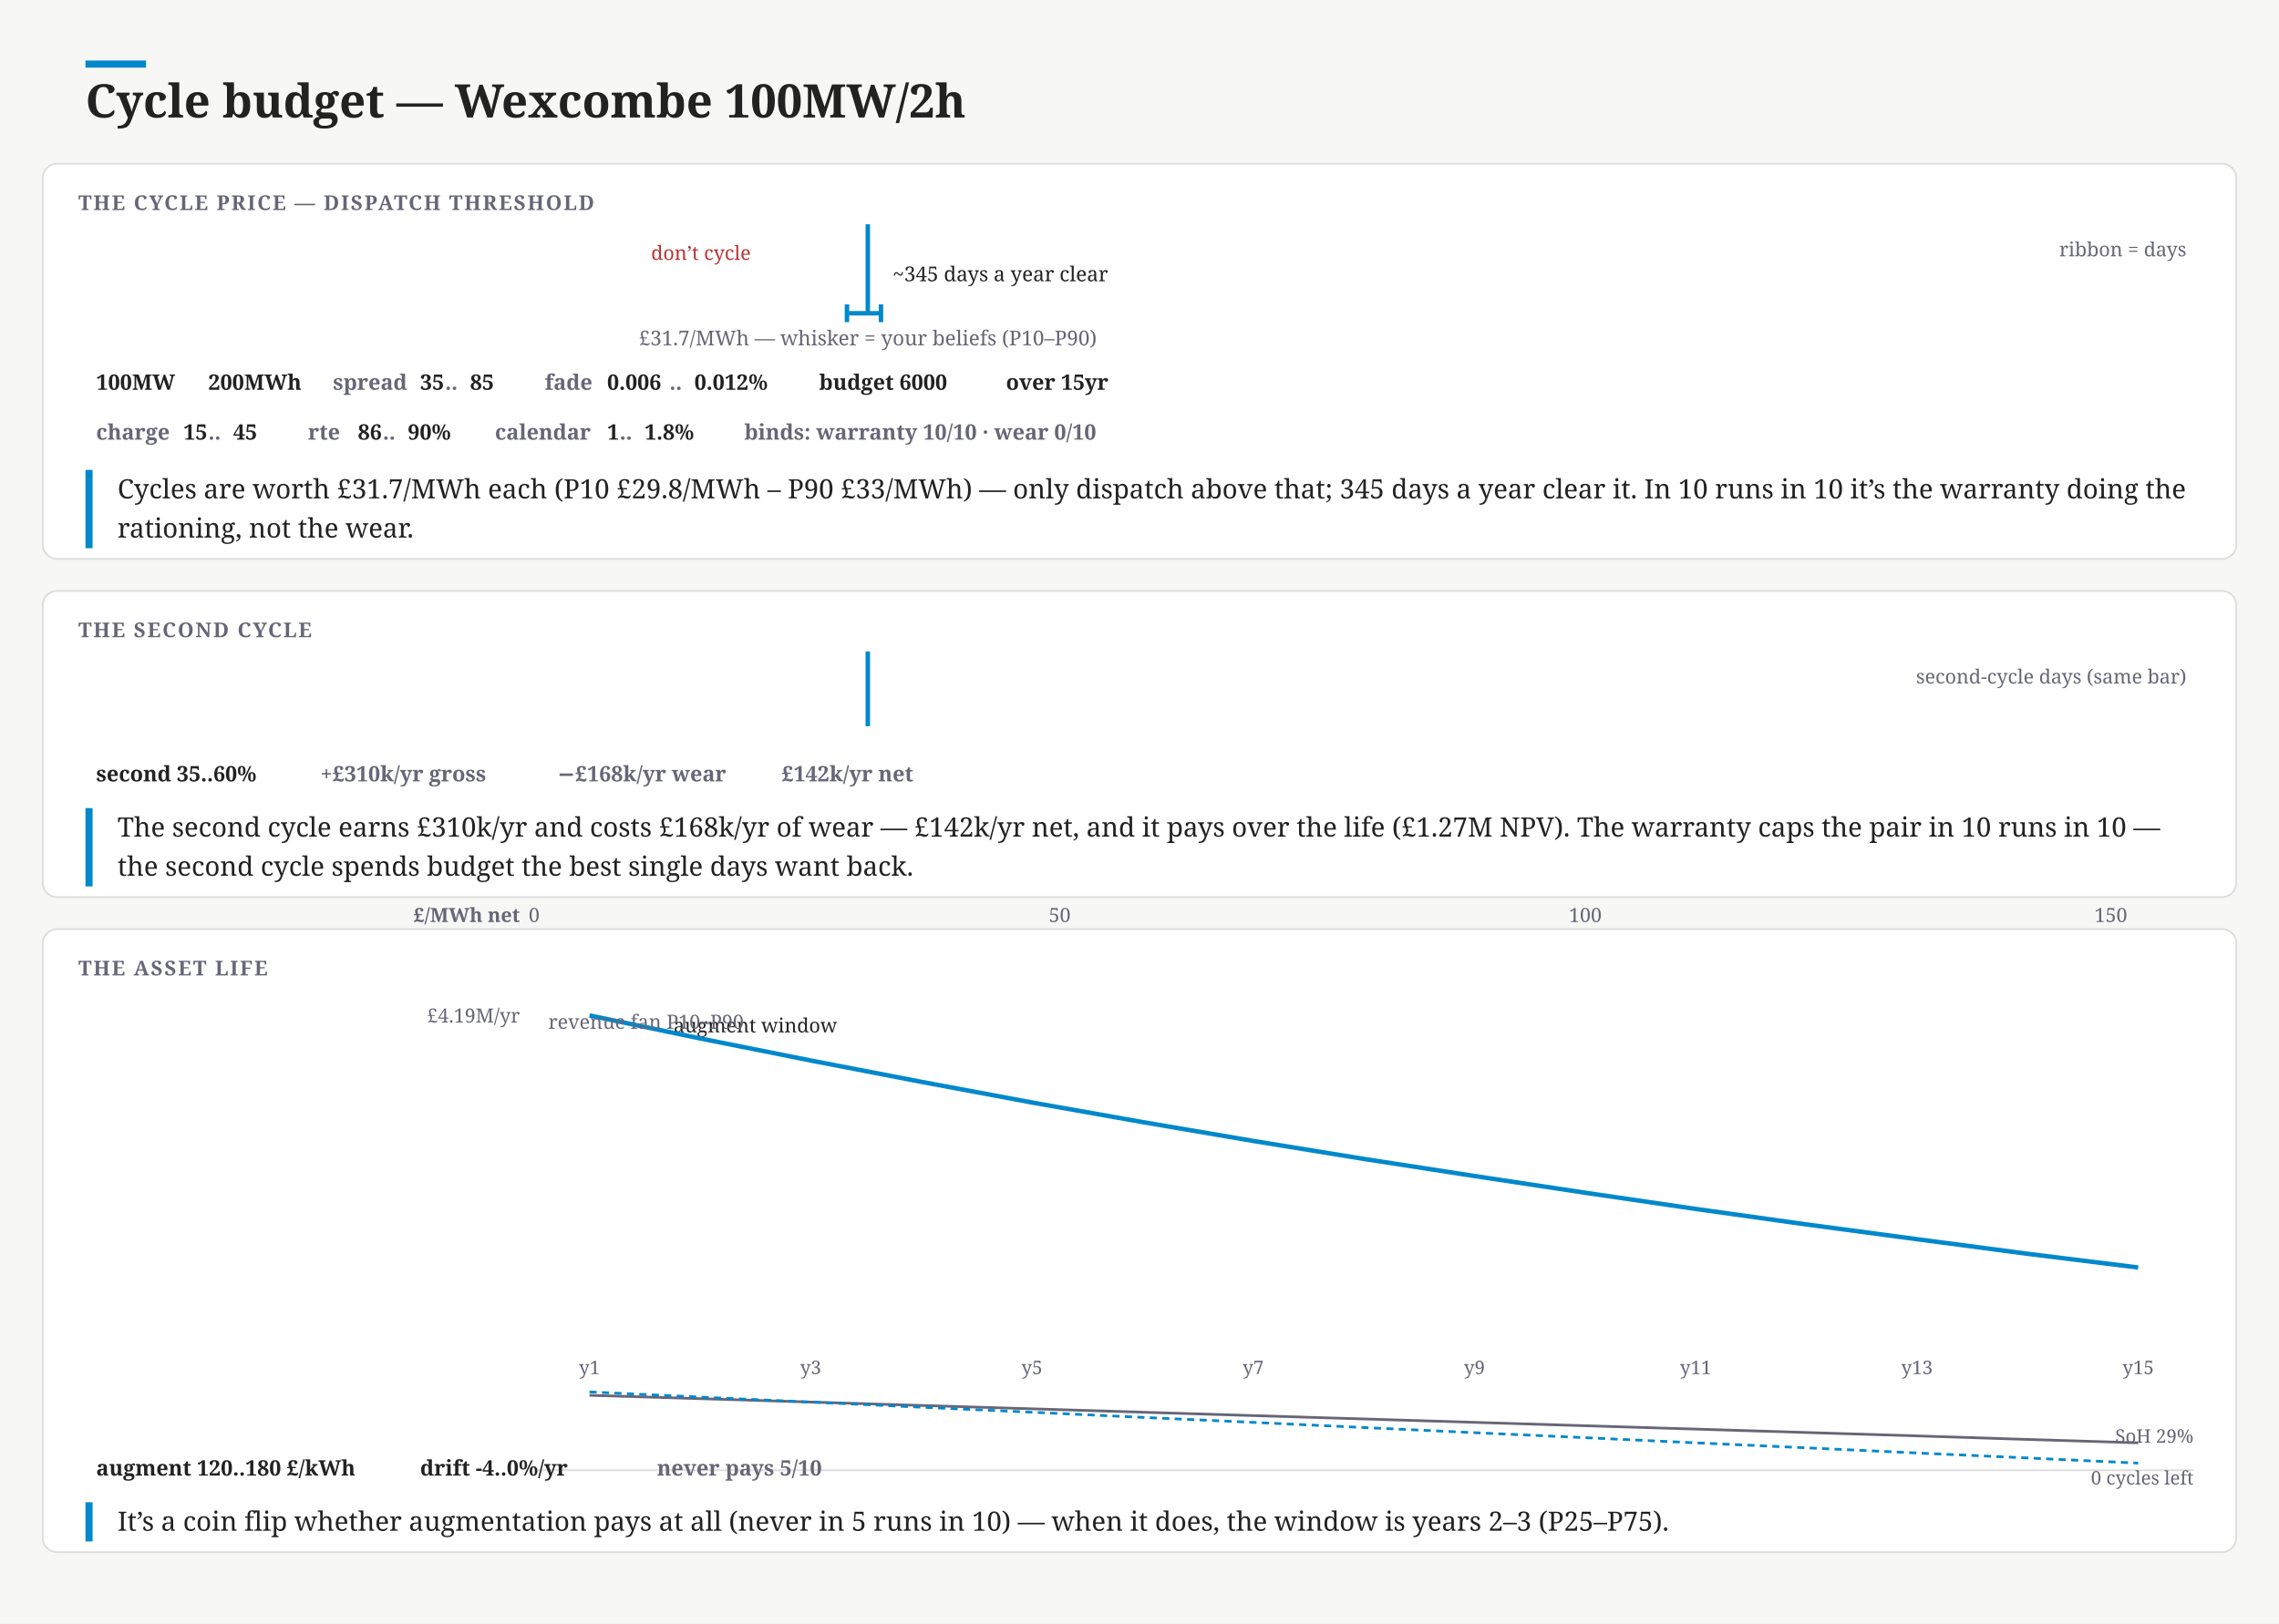
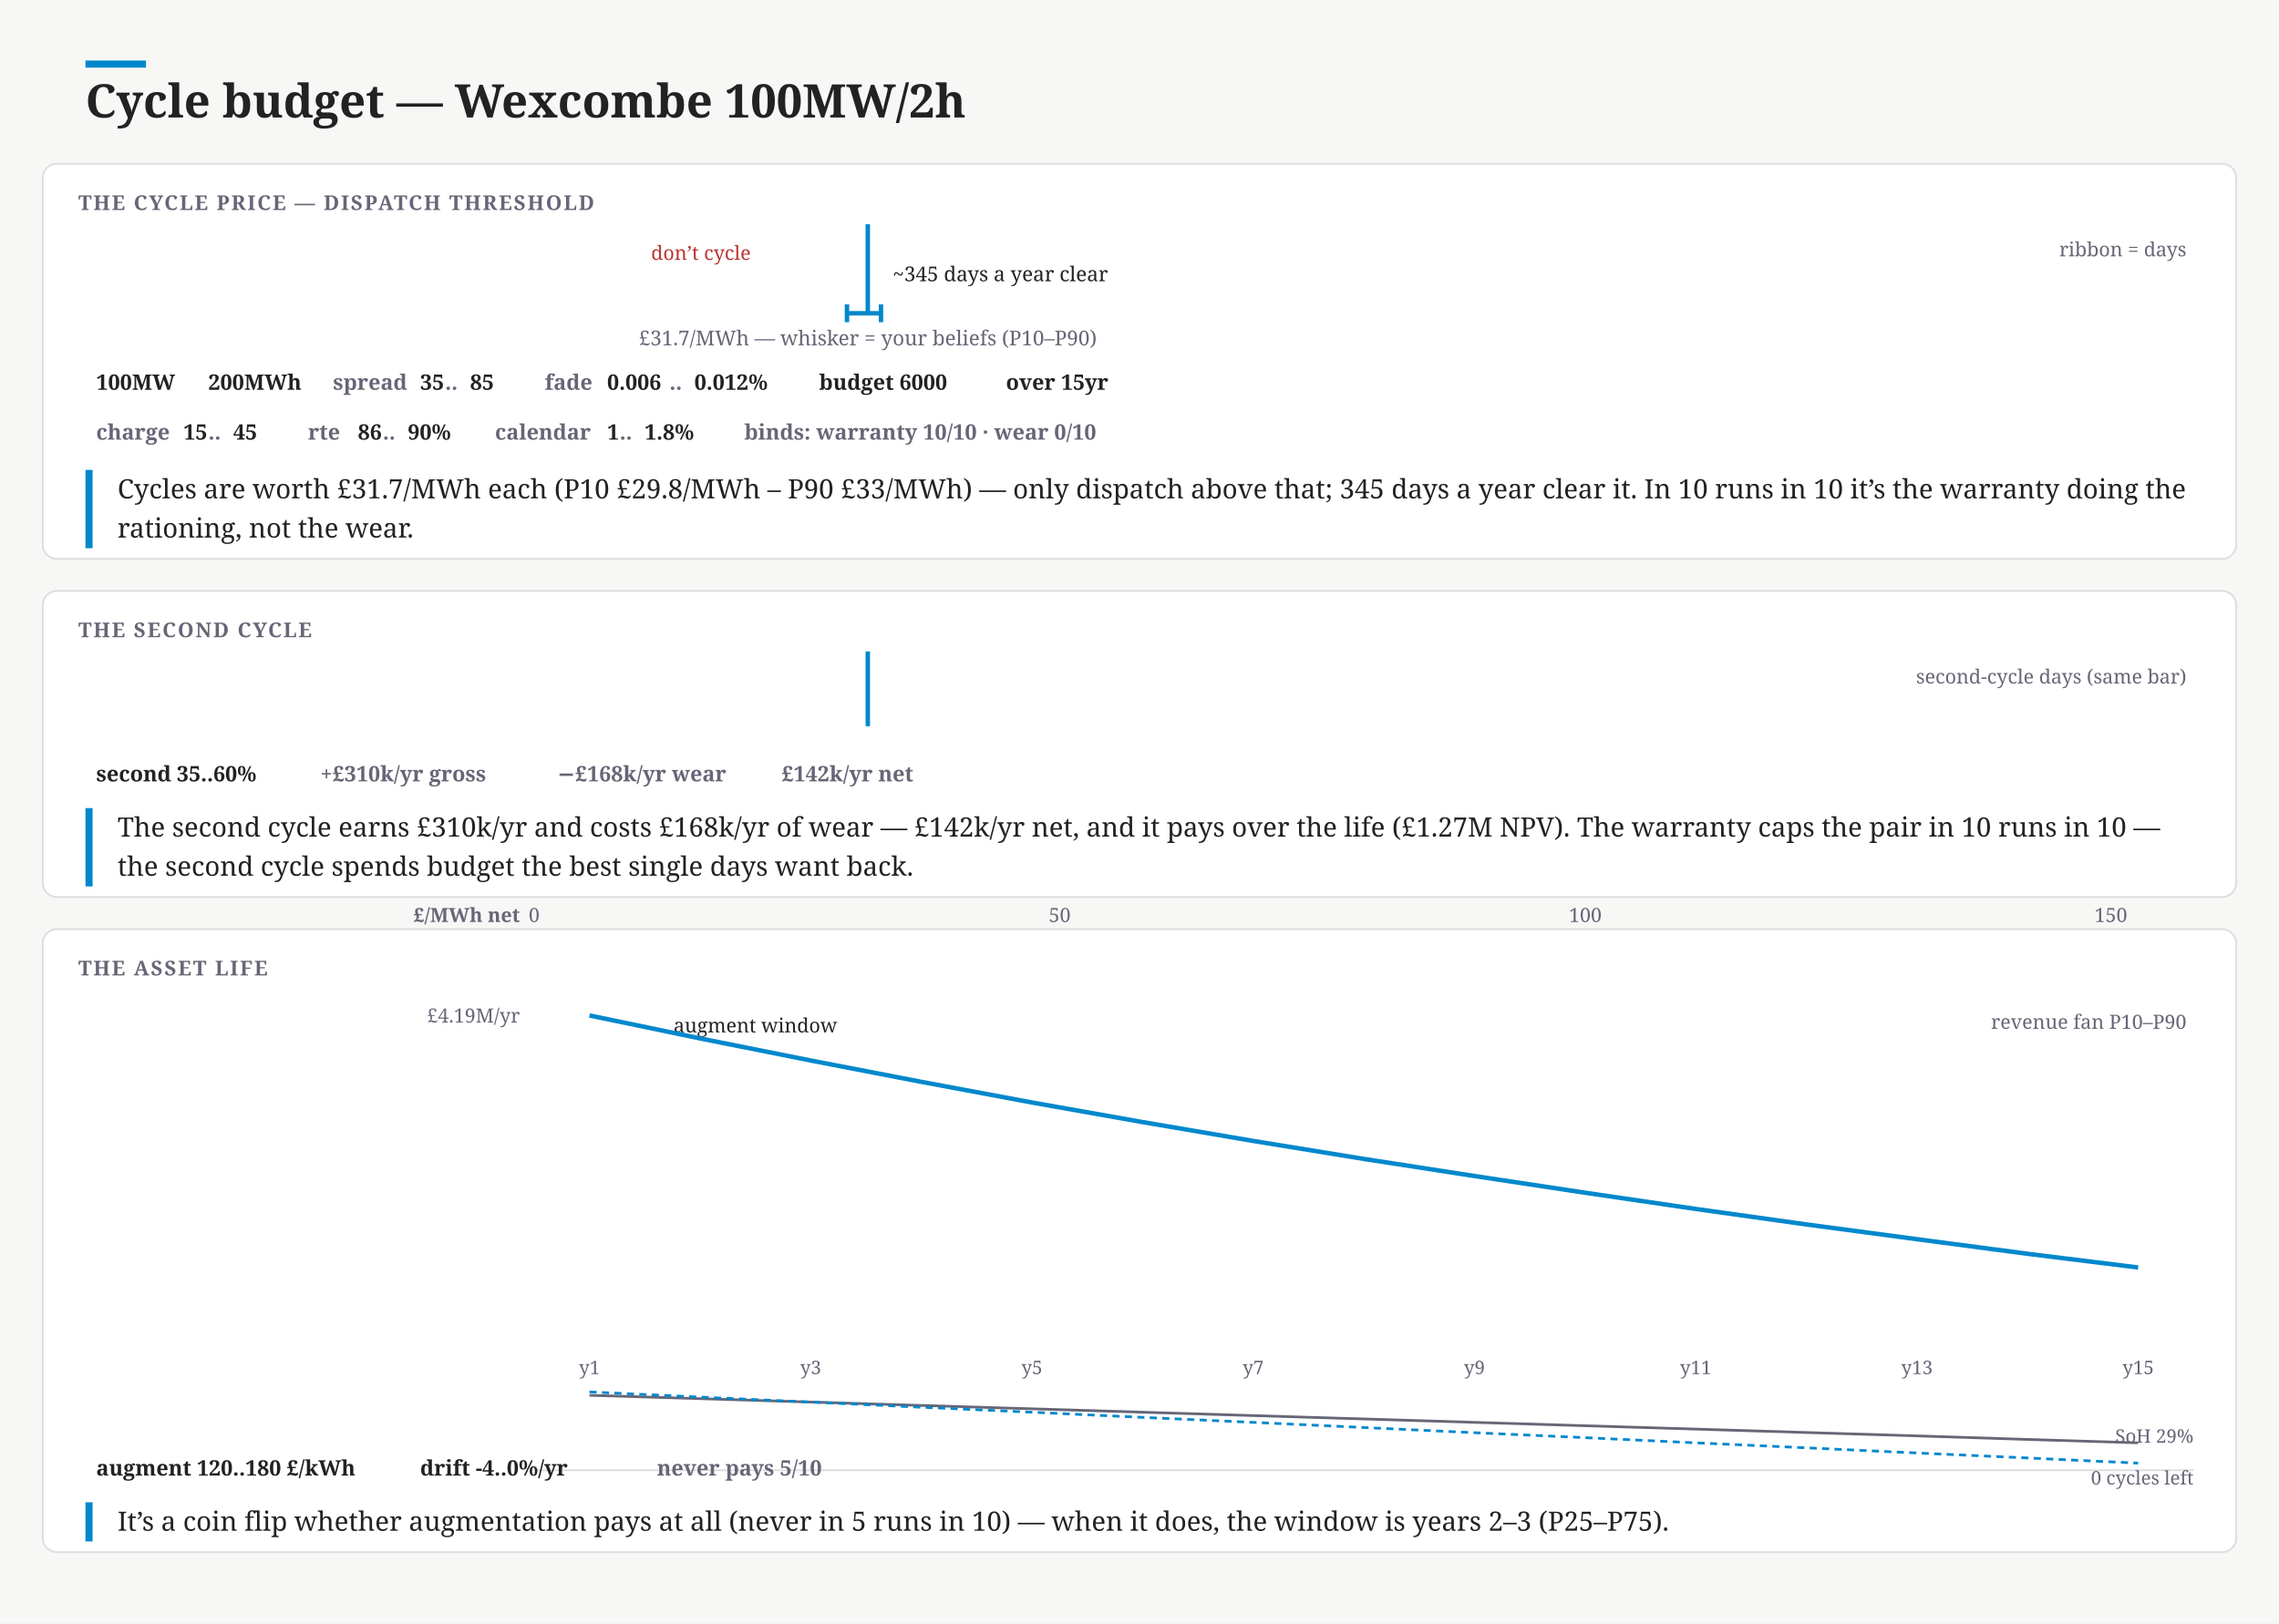
<svg xmlns="http://www.w3.org/2000/svg" width="1280" height="912" viewBox="0 0 1280 912" font-family="Charter,Georgia,serif">
  <rect width="1280" height="912" fill="#f7f8f6" />
  <rect x="48" y="34" width="34" height="4" fill="#08c" />
  <text x="48" y="66" font-size="26" font-weight="700" fill="#222">Cycle budget — Wexcombe 100MW/2h</text>
  <rect x="24" y="92" width="1232" height="222" rx="8" fill="#fff" stroke="#ddd" />
  <text x="44" y="118" font-size="11.5" font-weight="700" letter-spacing=".08em" fill="#667">THE CYCLE PRICE — DISPATCH THRESHOLD</text>
  <rect x="300" y="132" width="187.4" height="34" fill="none" />
  <text x="393.69" y="146" font-size="11" text-anchor="middle" fill="#b33">don’t cycle</text>
  <path d="M300 166 L307.3 166.0 L321.8 166.0 L336.4 166.0 L351.0 166.0 L365.5 166.0 L380.1 165.6 L394.7 166.0 L409.2 165.6 L423.8 166.0 L438.3 163.1 L452.9 161.9 L467.5 156.5 L482.0 157.3 L496.6 150.2 L511.2 145.7 L525.7 143.6 L540.3 144.0 L554.8 139.9 L569.4 136.1 L584.0 132.0 L598.5 141.5 L613.1 139.5 L627.7 142.0 L642.2 143.6 L656.8 146.5 L671.3 149.8 L685.9 155.6 L700.5 151.9 L715.0 154.0 L729.6 157.3 L744.2 155.6 L758.7 161.0 L773.3 159.8 L787.8 161.9 L802.4 163.1 L817.0 162.3 L831.5 164.3 L846.1 163.5 L860.7 165.6 L875.2 166.0 L889.8 165.2 L904.3 165.6 L918.9 165.2 L933.5 166.0 L948.0 166.0 L962.6 166.0 L977.2 166.0 L991.7 166.0 L1006.3 166.0 L1020.8 166.0 L1035.4 166.0 L1050.0 166.0 L1064.5 166.0 L1079.1 166.0 L1093.7 166.0 L1108.2 166.0 L1122.8 165.6 L1137.3 166.0 L1151.9 166.0 L1166.5 166.0 L1181.0 166.0 L1195.6 165.6 L1210.2 166.0 L1224.7 166.0 L1232 166 Z" fill="none" stroke="none" />
  <text x="1228" y="144" font-size="11" text-anchor="end" fill="#667">ribbon = days</text>
  <line x1="487.4" y1="126" x2="487.4" y2="176" stroke="#08c" stroke-width="2.5" />
  <line x1="475.7" y1="176" x2="494.8" y2="176" stroke="#08c" stroke-width="2.5" />
  <line x1="475.7" y1="171" x2="475.7" y2="181" stroke="#08c" stroke-width="2.5" />
  <line x1="494.8" y1="171" x2="494.8" y2="181" stroke="#08c" stroke-width="2.5" />
  <text x="487.39" y="194" font-size="11.5" text-anchor="middle" fill="#667">£31.7/MWh — whisker = your beliefs (P10–P90)</text>
  <text x="501.39" y="158" font-size="11.5" fill="#222">~345 days a year clear</text>
  <g>
    <rect x="44.0" y="204" width="55.0" height="22" rx="11" fill="none" />
    <text x="54" y="219" font-size="12" font-weight="600" fill="#222">100MW</text>
  </g>
  <g>
    <rect x="107.0" y="204" width="62.0" height="22" rx="11" fill="none" />
    <text x="117" y="219" font-size="12" font-weight="600" fill="#222">200MWh</text>
  </g>
  <rect x="177.0" y="204" width="111.0" height="22" rx="11" fill="none" />
  <text x="187" y="219" font-size="12" font-weight="600" fill="#667">spread</text>
  <g>
    <text x="236" y="219" font-size="12" font-weight="600" fill="#222">35</text>
  </g>
  <text x="250" y="219" font-size="12" font-weight="600" fill="#667">..</text>
  <g>
    <text x="264" y="219" font-size="12" font-weight="600" fill="#222">85</text>
  </g>
  <rect x="296.0" y="204" width="146.0" height="22" rx="11" fill="none" />
  <text x="306" y="219" font-size="12" font-weight="600" fill="#667">fade</text>
  <g>
    <text x="341" y="219" font-size="12" font-weight="600" fill="#222">0.006</text>
  </g>
  <text x="376" y="219" font-size="12" font-weight="600" fill="#667">..</text>
  <g>
    <text x="390" y="219" font-size="12" font-weight="600" fill="#222">0.012%</text>
  </g>
  <g>
    <rect x="450.0" y="204" width="97.0" height="22" rx="11" fill="none" />
    <text x="460" y="219" font-size="12" font-weight="600" fill="#222">budget 6000</text>
  </g>
  <g>
    <rect x="555.0" y="204" width="83.0" height="22" rx="11" fill="none" />
    <text x="565" y="219" font-size="12" font-weight="600" fill="#222">over 15yr</text>
  </g>
  <rect x="44.0" y="232" width="111.0" height="22" rx="11" fill="none" />
  <text x="54" y="247" font-size="12" font-weight="600" fill="#667">charge</text>
  <g>
    <text x="103" y="247" font-size="12" font-weight="600" fill="#222">15</text>
  </g>
  <text x="117" y="247" font-size="12" font-weight="600" fill="#667">..</text>
  <g>
    <text x="131" y="247" font-size="12" font-weight="600" fill="#222">45</text>
  </g>
  <rect x="163.0" y="232" width="97.0" height="22" rx="11" fill="none" />
  <text x="173" y="247" font-size="12" font-weight="600" fill="#667">rte</text>
  <g>
    <text x="201" y="247" font-size="12" font-weight="600" fill="#222">86</text>
  </g>
  <text x="215" y="247" font-size="12" font-weight="600" fill="#667">..</text>
  <g>
    <text x="229" y="247" font-size="12" font-weight="600" fill="#222">90%</text>
  </g>
  <rect x="268.0" y="232" width="132.0" height="22" rx="11" fill="none" />
  <text x="278" y="247" font-size="12" font-weight="600" fill="#667">calendar</text>
  <g>
    <text x="341" y="247" font-size="12" font-weight="600" fill="#222">1</text>
  </g>
  <text x="348" y="247" font-size="12" font-weight="600" fill="#667">..</text>
  <g>
    <text x="362" y="247" font-size="12" font-weight="600" fill="#222">1.8%</text>
  </g>
  <g>
    <rect x="408.0" y="232" width="251.0" height="22" rx="11" fill="none" />
    <text x="418" y="247" font-size="12" font-weight="600" fill="#667">binds: warranty 10/10 · wear 0/10</text>
  </g>
  <rect x="48" y="264" width="4" height="44" fill="#08c" />
  <text x="66" y="280" font-size="15" fill="#222">Cycles are worth £31.7/MWh each (P10 £29.8/MWh – P90 £33/MWh) — only dispatch above that; 345 days a year clear it. In 10 runs in 10 it’s the warranty doing the</text>
  <text x="66" y="302" font-size="15" fill="#222">rationing, not the wear.</text>
  <rect x="24" y="332" width="1232" height="172" rx="8" fill="#fff" stroke="#ddd" />
  <text x="44" y="358" font-size="11.5" font-weight="700" letter-spacing=".08em" fill="#667">THE SECOND CYCLE</text>
  <rect x="300" y="372" width="187.4" height="30" fill="none" />
  <path d="M300 402 L307.3 402.0 L321.8 401.8 L336.4 401.0 L351.0 395.3 L365.5 387.1 L380.1 378.4 L394.7 376.2 L409.2 372.0 L423.8 374.7 L438.3 376.0 L452.9 375.2 L467.5 383.9 L482.0 387.1 L496.6 393.8 L511.2 393.1 L525.7 397.5 L540.3 398.0 L554.8 400.0 L569.4 400.5 L584.0 400.3 L598.5 401.8 L613.1 401.5 L627.7 401.0 L642.2 402.0 L656.8 402.0 L671.3 402.0 L685.9 402.0 L700.5 401.8 L715.0 402.0 L729.6 402.0 L744.2 402.0 L758.7 402.0 L773.3 402.0 L787.8 402.0 L802.4 402.0 L817.0 402.0 L831.5 402.0 L846.1 402.0 L860.7 402.0 L875.2 402.0 L889.8 402.0 L904.3 402.0 L918.9 402.0 L933.5 402.0 L948.0 402.0 L962.6 402.0 L977.2 402.0 L991.7 402.0 L1006.3 402.0 L1020.8 402.0 L1035.4 402.0 L1050.0 402.0 L1064.5 402.0 L1079.1 402.0 L1093.7 402.0 L1108.2 402.0 L1122.8 402.0 L1137.3 402.0 L1151.9 402.0 L1166.5 402.0 L1181.0 402.0 L1195.6 402.0 L1210.2 402.0 L1224.7 402.0 L1232 402 Z" fill="none" stroke="none" />
  <line x1="487.4" y1="366" x2="487.4" y2="408" stroke="#08c" stroke-width="2.5" />
  <text x="1228" y="384" font-size="11" text-anchor="end" fill="#667">second-cycle days (same bar)</text>
  <g>
    <rect x="44.0" y="424" width="118.0" height="22" rx="11" fill="none" />
    <text x="54" y="439" font-size="12" font-weight="600" fill="#222">second 35..60%</text>
  </g>
  <g>
    <rect x="170.0" y="424" width="125.0" height="22" rx="11" fill="none" />
    <text x="180" y="439" font-size="12" font-weight="600" fill="#667">+£310k/yr gross</text>
  </g>
  <g>
    <rect x="303.0" y="424" width="118.0" height="22" rx="11" fill="none" />
    <text x="313" y="439" font-size="12" font-weight="600" fill="#667">−£168k/yr wear</text>
  </g>
  <g>
    <rect x="429.0" y="424" width="104.0" height="22" rx="11" fill="none" />
    <text x="439" y="439" font-size="12" font-weight="600" fill="#667">£142k/yr net</text>
  </g>
  <rect x="48" y="454" width="4" height="44" fill="#08c" />
  <text x="66" y="470" font-size="15" fill="#222">The second cycle earns £310k/yr and costs £168k/yr of wear — £142k/yr net, and it pays over the life (£1.27M NPV). The warranty caps the pair in 10 runs in 10 —</text>
  <text x="66" y="492" font-size="15" fill="#222">the second cycle spends budget the best single days want back.</text>
  <text x="300" y="518" font-size="11" text-anchor="middle" fill="#667">0</text>
  <text x="595.18" y="518" font-size="11" text-anchor="middle" fill="#667">50</text>
  <text x="890.37" y="518" font-size="11" text-anchor="middle" fill="#667">100</text>
  <text x="1185.55" y="518" font-size="11" text-anchor="middle" fill="#667">150</text>
  <text x="292" y="518" font-size="11" font-weight="600" text-anchor="end" fill="#667">£/MWh net</text>
  <rect x="24" y="522" width="1232" height="350" rx="8" fill="#fff" stroke="#ddd" />
  <text x="44" y="548" font-size="11.5" font-weight="700" letter-spacing=".08em" fill="#667">THE ASSET LIFE</text>
  <rect x="385.2" y="566" width="78.1" height="190" fill="none" />
  <text x="424.27" y="580" font-size="11" text-anchor="middle" fill="#222">augment window</text>
  <path d="M331.1 566.0 L393.2 578.0 L455.3 588.1 L517.5 597.7 L579.6 607.1 L641.7 616.1 L703.9 624.8 L766.0 633.4 L828.1 642.0 L890.3 650.4 L952.4 658.6 L1014.5 666.6 L1076.7 674.4 L1138.8 682.0 L1200.9 689.4 L1200.9 732.3 L1138.8 724.6 L1076.7 716.5 L1014.5 707.9 L952.4 698.8 L890.3 689.1 L828.1 678.9 L766.0 668.1 L703.9 656.7 L641.7 644.5 L579.6 632.3 L517.5 618.6 L455.3 604.8 L393.2 590.6 L331.1 577.5 Z" fill="none" stroke="none" />
  <path d="M331.1 570.5 L393.2 583.4 L455.3 595.8 L517.5 607.8 L579.6 619.4 L641.7 630.4 L703.9 641.0 L766.0 651.1 L828.1 660.7 L890.3 670.1 L952.4 679.2 L1014.5 687.9 L1076.7 696.2 L1138.8 704.4 L1200.9 712.1" fill="none" stroke="#08c" stroke-width="2.5" />
  <text x="292" y="574.48" font-size="11" text-anchor="end" fill="#667">£4.19M/yr</text>
-   <text x="308" y="578" font-size="11" fill="#667">revenue fan P10–P90</text>
+   <text x="1228" y="578" font-size="11" text-anchor="end" fill="#667">revenue fan P10–P90</text>
  <text x="331.07" y="772" font-size="10.5" text-anchor="middle" fill="#667">y1</text>
  <text x="455.33" y="772" font-size="10.5" text-anchor="middle" fill="#667">y3</text>
  <text x="579.6" y="772" font-size="10.5" text-anchor="middle" fill="#667">y5</text>
  <text x="703.87" y="772" font-size="10.5" text-anchor="middle" fill="#667">y7</text>
  <text x="828.13" y="772" font-size="10.5" text-anchor="middle" fill="#667">y9</text>
  <text x="952.4" y="772" font-size="10.5" text-anchor="middle" fill="#667">y11</text>
  <text x="1076.67" y="772" font-size="10.5" text-anchor="middle" fill="#667">y13</text>
  <text x="1200.93" y="772" font-size="10.5" text-anchor="middle" fill="#667">y15</text>
  <line x1="300" y1="826" x2="1232" y2="826" stroke="#ddd" />
  <path d="M331.1 783.9 L393.2 785.8 L455.3 787.7 L517.5 789.6 L579.6 791.5 L641.7 793.4 L703.9 795.3 L766.0 797.2 L828.1 799.1 L890.3 801.0 L952.4 802.9 L1014.5 804.8 L1076.7 806.7 L1138.8 808.7 L1200.9 810.6" fill="none" stroke="#667" stroke-width="1.5" />
  <path d="M331.1 782.0 L393.2 784.9 L455.3 787.7 L517.5 790.6 L579.6 793.4 L641.7 796.3 L703.9 799.1 L766.0 802.0 L828.1 804.9 L890.3 807.7 L952.4 810.6 L1014.5 813.4 L1076.7 816.3 L1138.8 819.1 L1200.9 822.0" fill="none" stroke="#08c" stroke-width="1.5" stroke-dasharray="4 3" />
  <text x="1232" y="810.55" font-size="10.5" text-anchor="end" fill="#667">SoH 29%</text>
  <text x="1232" y="834" font-size="10.5" text-anchor="end" fill="#667">0 cycles left</text>
  <g>
    <rect x="44.0" y="814" width="174.0" height="22" rx="11" fill="none" />
    <text x="54" y="829" font-size="12" font-weight="600" fill="#222">augment 120..180 £/kWh</text>
  </g>
  <g>
    <rect x="226.0" y="814" width="125.0" height="22" rx="11" fill="none" />
    <text x="236" y="829" font-size="12" font-weight="600" fill="#222">drift -4..0%/yr</text>
  </g>
  <g>
    <rect x="359.0" y="814" width="125.0" height="22" rx="11" fill="none" />
    <text x="369" y="829" font-size="12" font-weight="600" fill="#667">never pays 5/10</text>
  </g>
  <rect x="48" y="844" width="4" height="22" fill="#08c" />
  <text x="66" y="860" font-size="15" fill="#222">It’s a coin flip whether augmentation pays at all (never in 5 runs in 10) — when it does, the window is years 2–3 (P25–P75).</text>
</svg>
